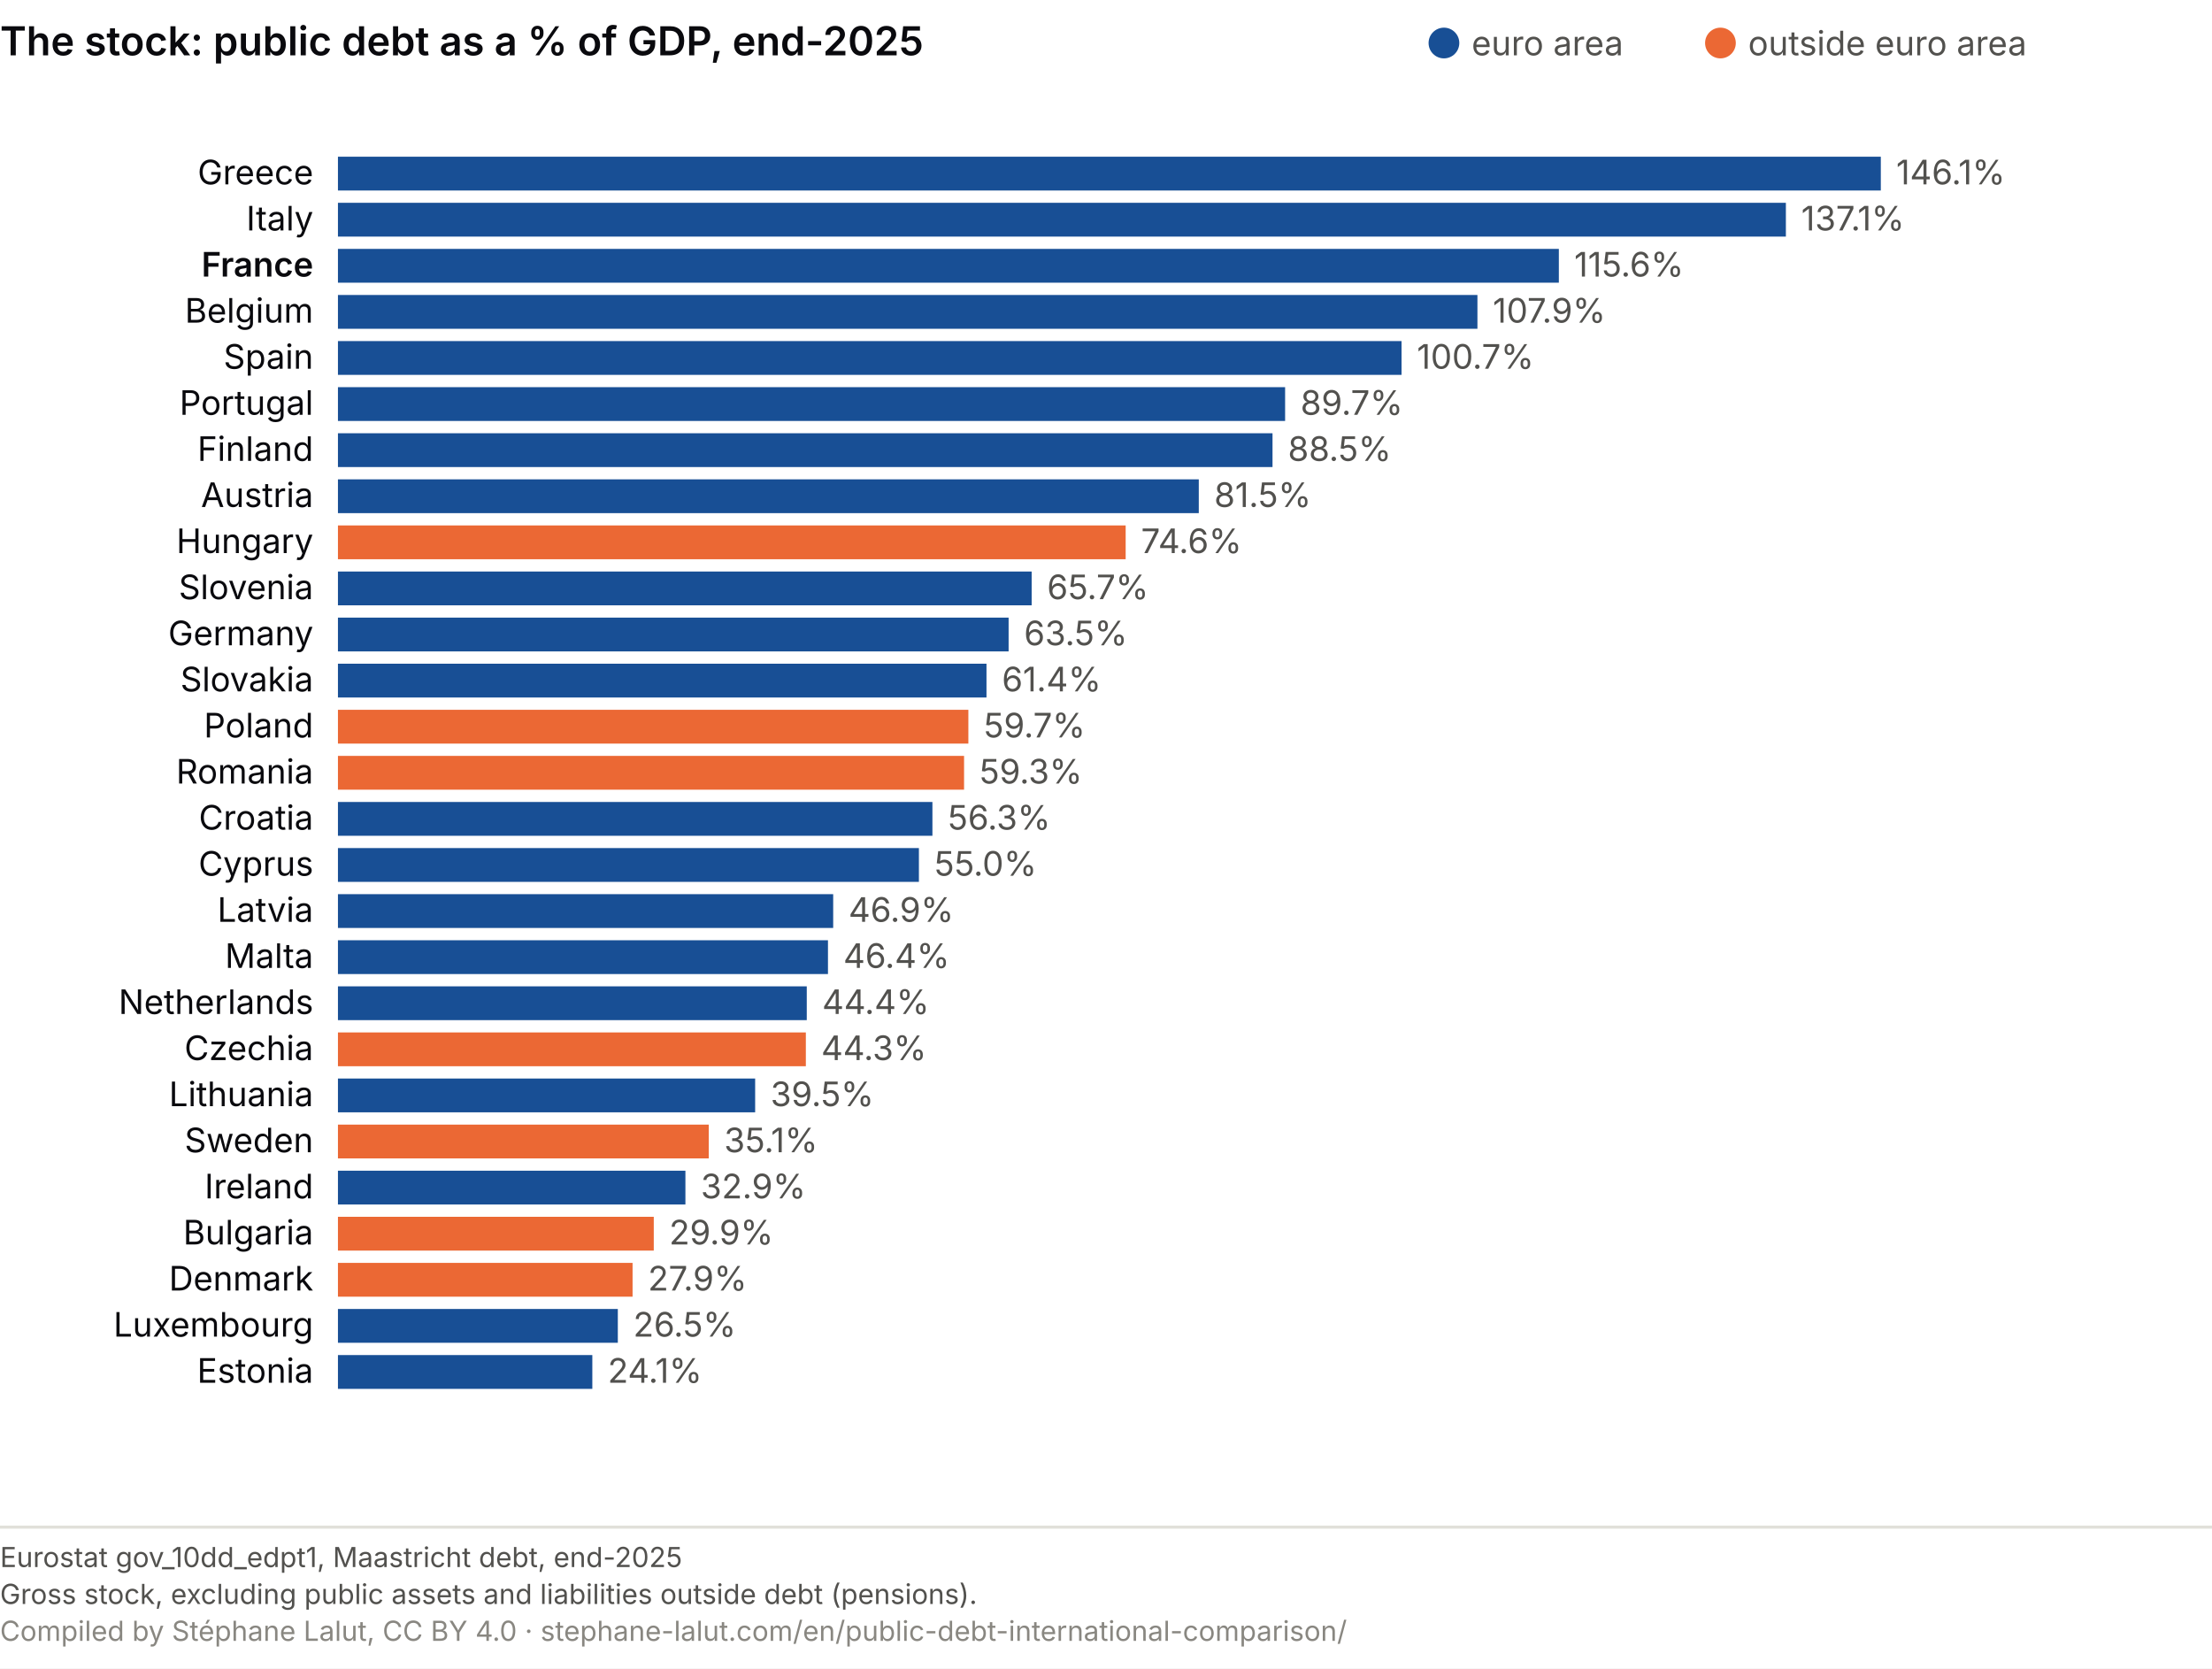
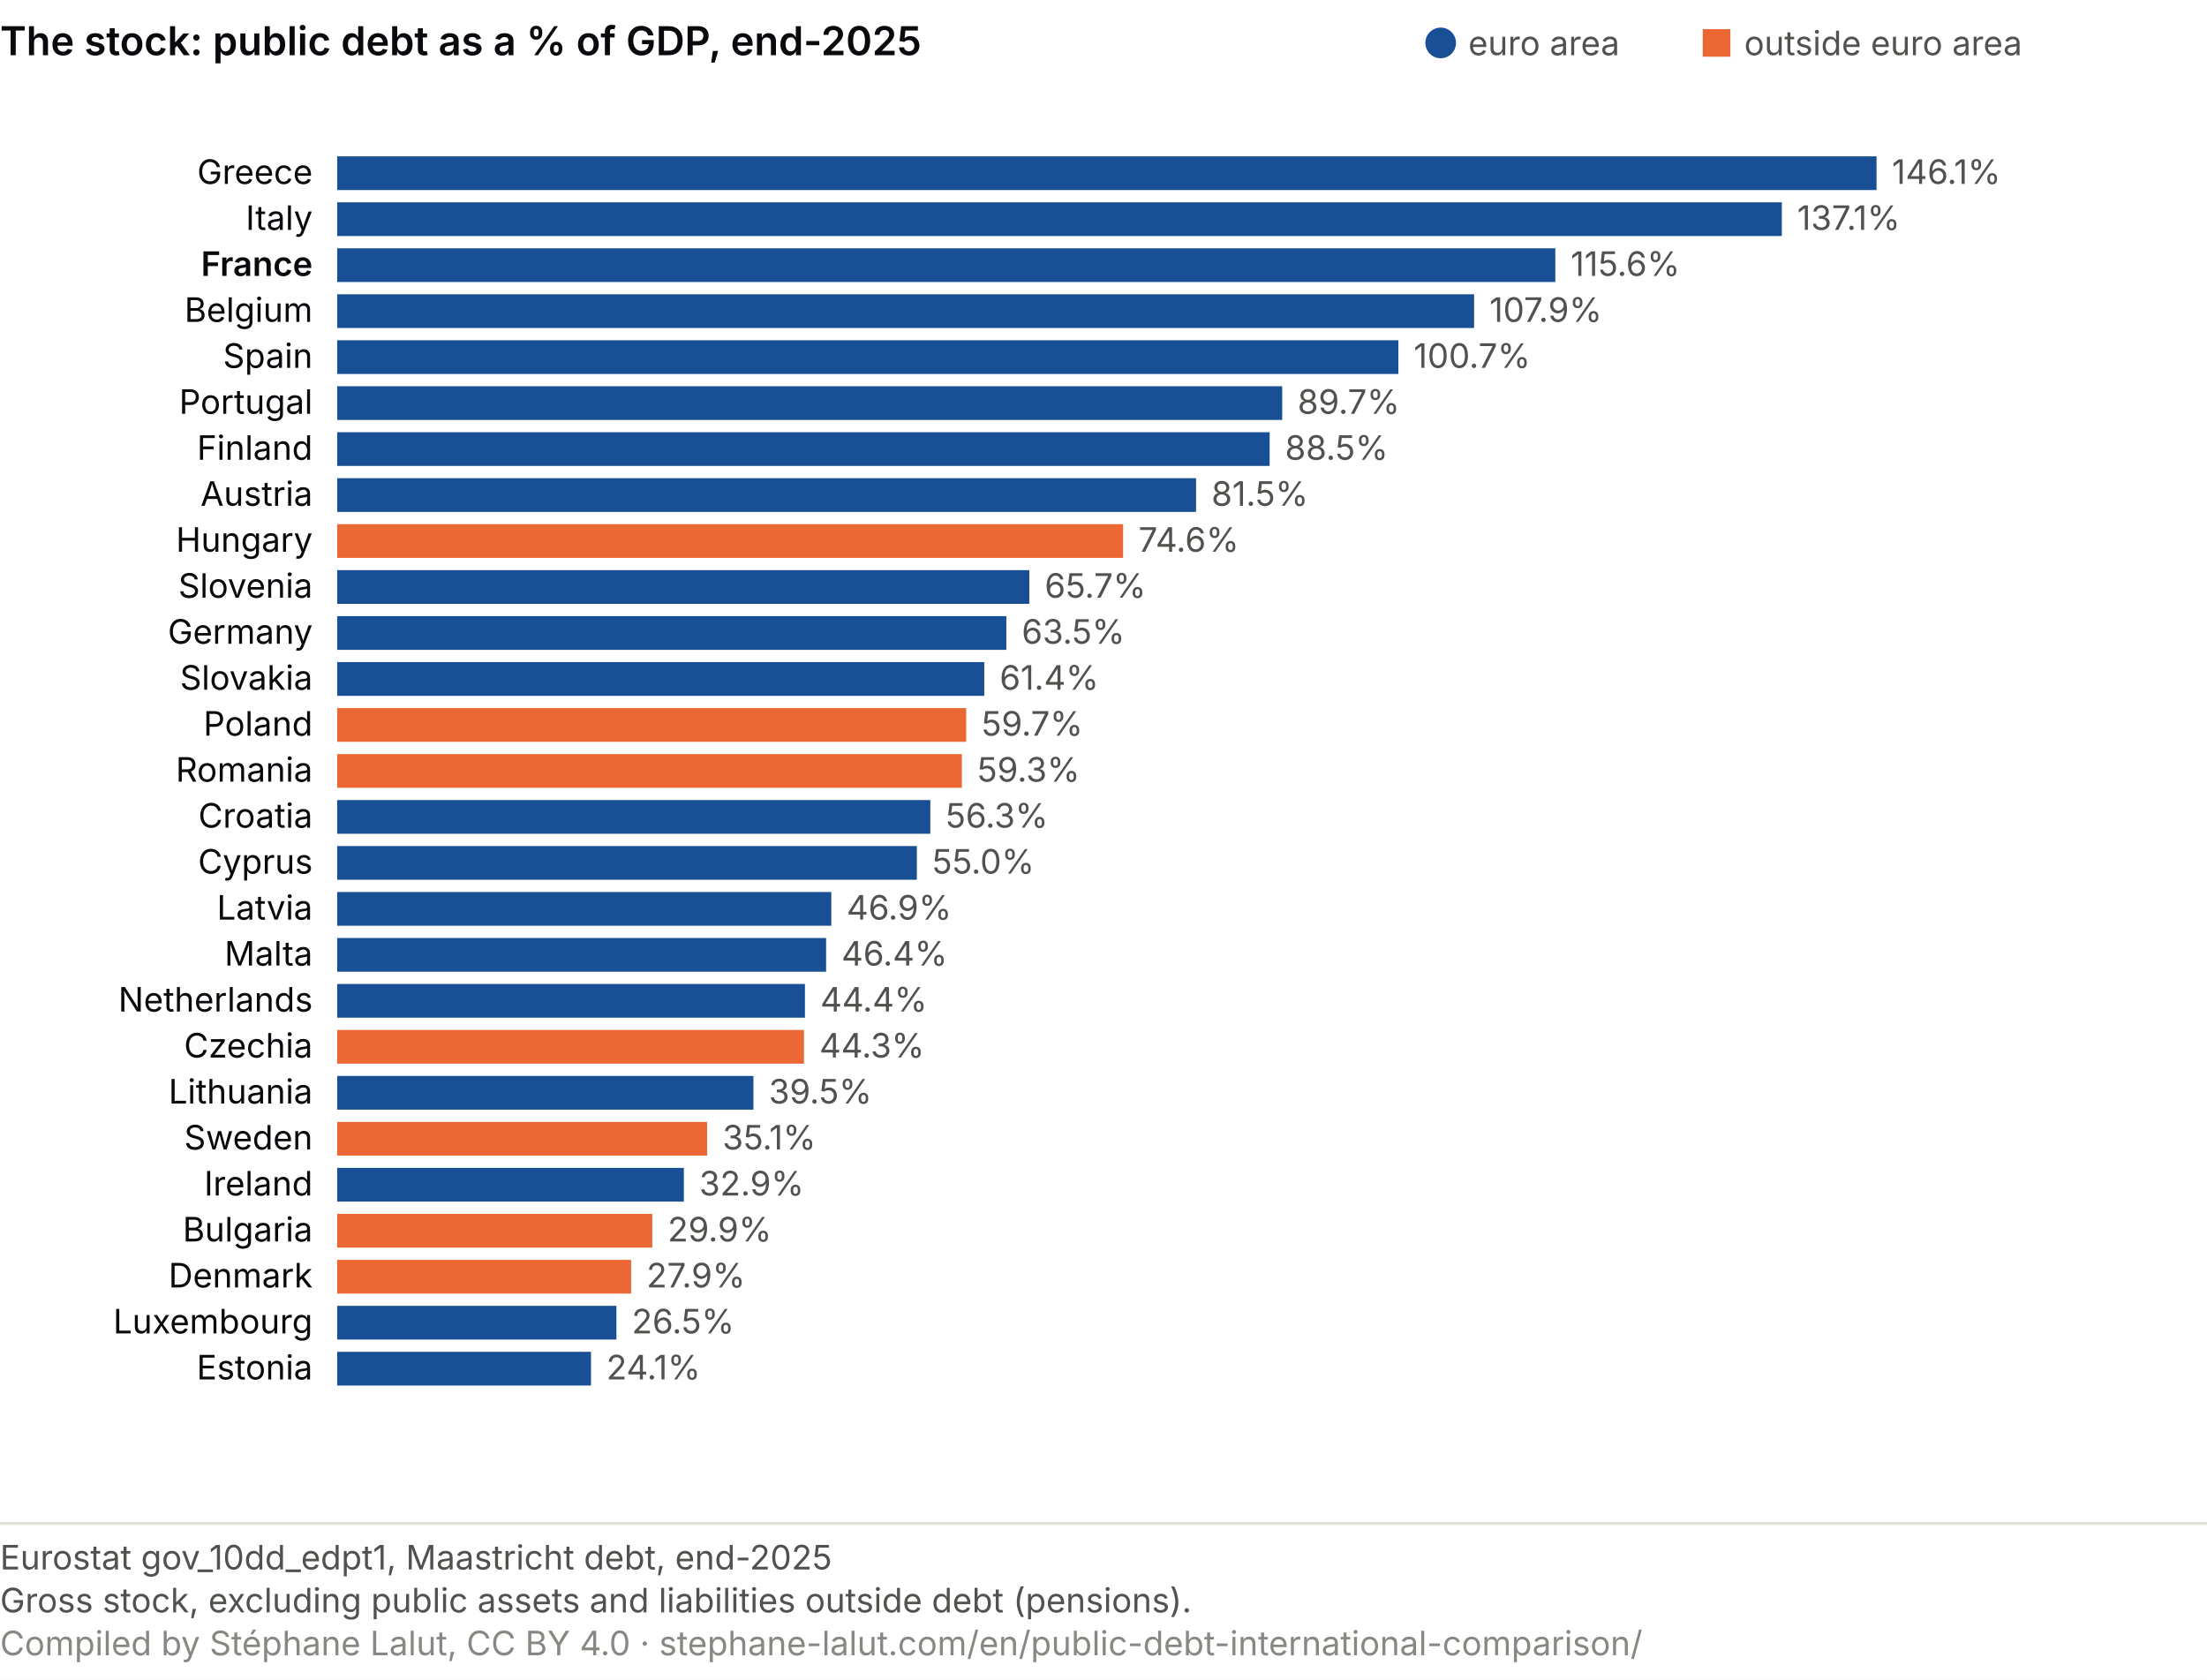
- <svg xmlns="http://www.w3.org/2000/svg" viewBox="0 0 720 543" role="img" font-variant-numeric="tabular-nums" aria-labelledby="ms-t ms-d" font-family="system-ui, -apple-system, Segoe UI, sans-serif">
-   <rect width="720" height="543" fill="#ffffff" />
+ <svg xmlns="http://www.w3.org/2000/svg" viewBox="0 0 720 548" role="img" font-variant-numeric="tabular-nums" aria-labelledby="ms-t ms-d" font-family="system-ui, -apple-system, Segoe UI, sans-serif">
+   <rect width="720" height="548" fill="#ffffff" />
  <text x="0" y="18" font-size="13" font-weight="600" fill="#0A0A0E">The stock: public debt as a % of GDP, end-2025</text>
-   <circle cx="470.0" cy="14.0" r="5" fill="#184f95" />
+   <circle cx="470.0" cy="14.0" r="5.0" fill="#184f95" />
  <text x="479.0" y="18.0" font-size="11" fill="#52514e">euro area</text>
-   <circle cx="560.0" cy="14.0" r="5" fill="#eb6834" />
+   <rect x="555.5" y="9.5" width="9.0" height="9.0" fill="#eb6834" />
  <text x="569.0" y="18.0" font-size="11" fill="#52514e">outside euro area</text>
  <text x="102" y="60.0" font-size="11" fill="#0A0A0E" text-anchor="end">Greece</text>
  <rect x="110" y="51.0" width="502.2" height="11" fill="#184f95" />
  <text x="617.2" y="60.0" font-size="11" fill="#52514e">146.1%</text>
  <text x="102" y="75.0" font-size="11" fill="#0A0A0E" text-anchor="end">Italy</text>
  <rect x="110" y="66.0" width="471.3" height="11" fill="#184f95" />
  <text x="586.3" y="75.0" font-size="11" fill="#52514e">137.1%</text>
  <text x="102" y="90.0" font-size="11" fill="#0A0A0E" text-anchor="end" font-weight="600">France</text>
  <rect x="110" y="81.0" width="397.4" height="11" fill="#184f95" />
  <text x="512.4" y="90.0" font-size="11" fill="#52514e">115.6%</text>
  <text x="102" y="105.0" font-size="11" fill="#0A0A0E" text-anchor="end">Belgium</text>
  <rect x="110" y="96.0" width="370.9" height="11" fill="#184f95" />
  <text x="485.9" y="105.0" font-size="11" fill="#52514e">107.9%</text>
  <text x="102" y="120.0" font-size="11" fill="#0A0A0E" text-anchor="end">Spain</text>
  <rect x="110" y="111.0" width="346.2" height="11" fill="#184f95" />
  <text x="461.2" y="120.0" font-size="11" fill="#52514e">100.7%</text>
  <text x="102" y="135.0" font-size="11" fill="#0A0A0E" text-anchor="end">Portugal</text>
  <rect x="110" y="126.0" width="308.3" height="11" fill="#184f95" />
  <text x="423.3" y="135.0" font-size="11" fill="#52514e">89.7%</text>
  <text x="102" y="150.0" font-size="11" fill="#0A0A0E" text-anchor="end">Finland</text>
  <rect x="110" y="141.0" width="304.2" height="11" fill="#184f95" />
  <text x="419.2" y="150.0" font-size="11" fill="#52514e">88.5%</text>
  <text x="102" y="165.0" font-size="11" fill="#0A0A0E" text-anchor="end">Austria</text>
  <rect x="110" y="156.0" width="280.2" height="11" fill="#184f95" />
  <text x="395.2" y="165.0" font-size="11" fill="#52514e">81.5%</text>
  <text x="102" y="180.0" font-size="11" fill="#0A0A0E" text-anchor="end">Hungary</text>
  <rect x="110" y="171.0" width="256.4" height="11" fill="#eb6834" />
  <text x="371.4" y="180.0" font-size="11" fill="#52514e">74.6%</text>
  <text x="102" y="195.0" font-size="11" fill="#0A0A0E" text-anchor="end">Slovenia</text>
  <rect x="110" y="186.0" width="225.8" height="11" fill="#184f95" />
  <text x="340.8" y="195.0" font-size="11" fill="#52514e">65.7%</text>
  <text x="102" y="210.0" font-size="11" fill="#0A0A0E" text-anchor="end">Germany</text>
  <rect x="110" y="201.0" width="218.3" height="11" fill="#184f95" />
  <text x="333.3" y="210.0" font-size="11" fill="#52514e">63.5%</text>
  <text x="102" y="225.0" font-size="11" fill="#0A0A0E" text-anchor="end">Slovakia</text>
  <rect x="110" y="216.0" width="211.1" height="11" fill="#184f95" />
  <text x="326.1" y="225.0" font-size="11" fill="#52514e">61.4%</text>
  <text x="102" y="240.0" font-size="11" fill="#0A0A0E" text-anchor="end">Poland</text>
  <rect x="110" y="231.0" width="205.2" height="11" fill="#eb6834" />
  <text x="320.2" y="240.0" font-size="11" fill="#52514e">59.7%</text>
  <text x="102" y="255.0" font-size="11" fill="#0A0A0E" text-anchor="end">Romania</text>
  <rect x="110" y="246.0" width="203.8" height="11" fill="#eb6834" />
  <text x="318.8" y="255.0" font-size="11" fill="#52514e">59.3%</text>
  <text x="102" y="270.0" font-size="11" fill="#0A0A0E" text-anchor="end">Croatia</text>
  <rect x="110" y="261.0" width="193.5" height="11" fill="#184f95" />
  <text x="308.5" y="270.0" font-size="11" fill="#52514e">56.3%</text>
  <text x="102" y="285.0" font-size="11" fill="#0A0A0E" text-anchor="end">Cyprus</text>
  <rect x="110" y="276.0" width="189.1" height="11" fill="#184f95" />
  <text x="304.1" y="285.0" font-size="11" fill="#52514e">55.0%</text>
  <text x="102" y="300.0" font-size="11" fill="#0A0A0E" text-anchor="end">Latvia</text>
  <rect x="110" y="291.0" width="161.2" height="11" fill="#184f95" />
  <text x="276.2" y="300.0" font-size="11" fill="#52514e">46.9%</text>
  <text x="102" y="315.0" font-size="11" fill="#0A0A0E" text-anchor="end">Malta</text>
  <rect x="110" y="306.0" width="159.5" height="11" fill="#184f95" />
  <text x="274.5" y="315.0" font-size="11" fill="#52514e">46.4%</text>
  <text x="102" y="330.0" font-size="11" fill="#0A0A0E" text-anchor="end">Netherlands</text>
  <rect x="110" y="321.0" width="152.6" height="11" fill="#184f95" />
  <text x="267.6" y="330.0" font-size="11" fill="#52514e">44.4%</text>
  <text x="102" y="345.0" font-size="11" fill="#0A0A0E" text-anchor="end">Czechia</text>
  <rect x="110" y="336.0" width="152.3" height="11" fill="#eb6834" />
  <text x="267.3" y="345.0" font-size="11" fill="#52514e">44.3%</text>
  <text x="102" y="360.0" font-size="11" fill="#0A0A0E" text-anchor="end">Lithuania</text>
  <rect x="110" y="351.0" width="135.8" height="11" fill="#184f95" />
  <text x="250.8" y="360.0" font-size="11" fill="#52514e">39.5%</text>
  <text x="102" y="375.0" font-size="11" fill="#0A0A0E" text-anchor="end">Sweden</text>
  <rect x="110" y="366.0" width="120.7" height="11" fill="#eb6834" />
  <text x="235.7" y="375.0" font-size="11" fill="#52514e">35.1%</text>
  <text x="102" y="390.0" font-size="11" fill="#0A0A0E" text-anchor="end">Ireland</text>
  <rect x="110" y="381.0" width="113.1" height="11" fill="#184f95" />
  <text x="228.1" y="390.0" font-size="11" fill="#52514e">32.9%</text>
  <text x="102" y="405.0" font-size="11" fill="#0A0A0E" text-anchor="end">Bulgaria</text>
  <rect x="110" y="396.0" width="102.8" height="11" fill="#eb6834" />
  <text x="217.8" y="405.0" font-size="11" fill="#52514e">29.9%</text>
  <text x="102" y="420.0" font-size="11" fill="#0A0A0E" text-anchor="end">Denmark</text>
  <rect x="110" y="411.0" width="95.9" height="11" fill="#eb6834" />
  <text x="210.9" y="420.0" font-size="11" fill="#52514e">27.9%</text>
  <text x="102" y="435.0" font-size="11" fill="#0A0A0E" text-anchor="end">Luxembourg</text>
  <rect x="110" y="426.0" width="91.1" height="11" fill="#184f95" />
  <text x="206.1" y="435.0" font-size="11" fill="#52514e">26.5%</text>
  <text x="102" y="450.0" font-size="11" fill="#0A0A0E" text-anchor="end">Estonia</text>
  <rect x="110" y="441.0" width="82.8" height="11" fill="#184f95" />
  <text x="197.8" y="450.0" font-size="11" fill="#52514e">24.1%</text>
  <line x1="0" y1="497.0" x2="720" y2="497.0" stroke="#e1e0d9" />
-   <text x="0" y="510.0" font-size="9" fill="#52514e">Eurostat gov_10dd_edpt1, Maastricht debt, end-2025</text>
-   <text x="0" y="522.0" font-size="9" fill="#52514e">Gross stock, excluding public assets and liabilities outside debt (pensions).</text>
-   <text x="0" y="534.0" font-size="9" fill="#898781">Compiled by Stéphane Lalut, CC BY 4.0 · stephane-lalut.com/en/public-debt-international-comparison/</text>
+   <text class="pied-source" x="0" y="512.0" font-size="11" fill="#52514e">Eurostat gov_10dd_edpt1, Maastricht debt, end-2025</text>
+   <text class="pied-note" x="0" y="526.0" font-size="11" fill="#52514e">Gross stock, excluding public assets and liabilities outside debt (pensions).</text>
+   <text class="pied-licence" x="0" y="540.0" font-size="11" fill="#898781">Compiled by Stéphane Lalut, CC BY 4.0 · stephane-lalut.com/en/public-debt-international-comparison/</text>
</svg>
